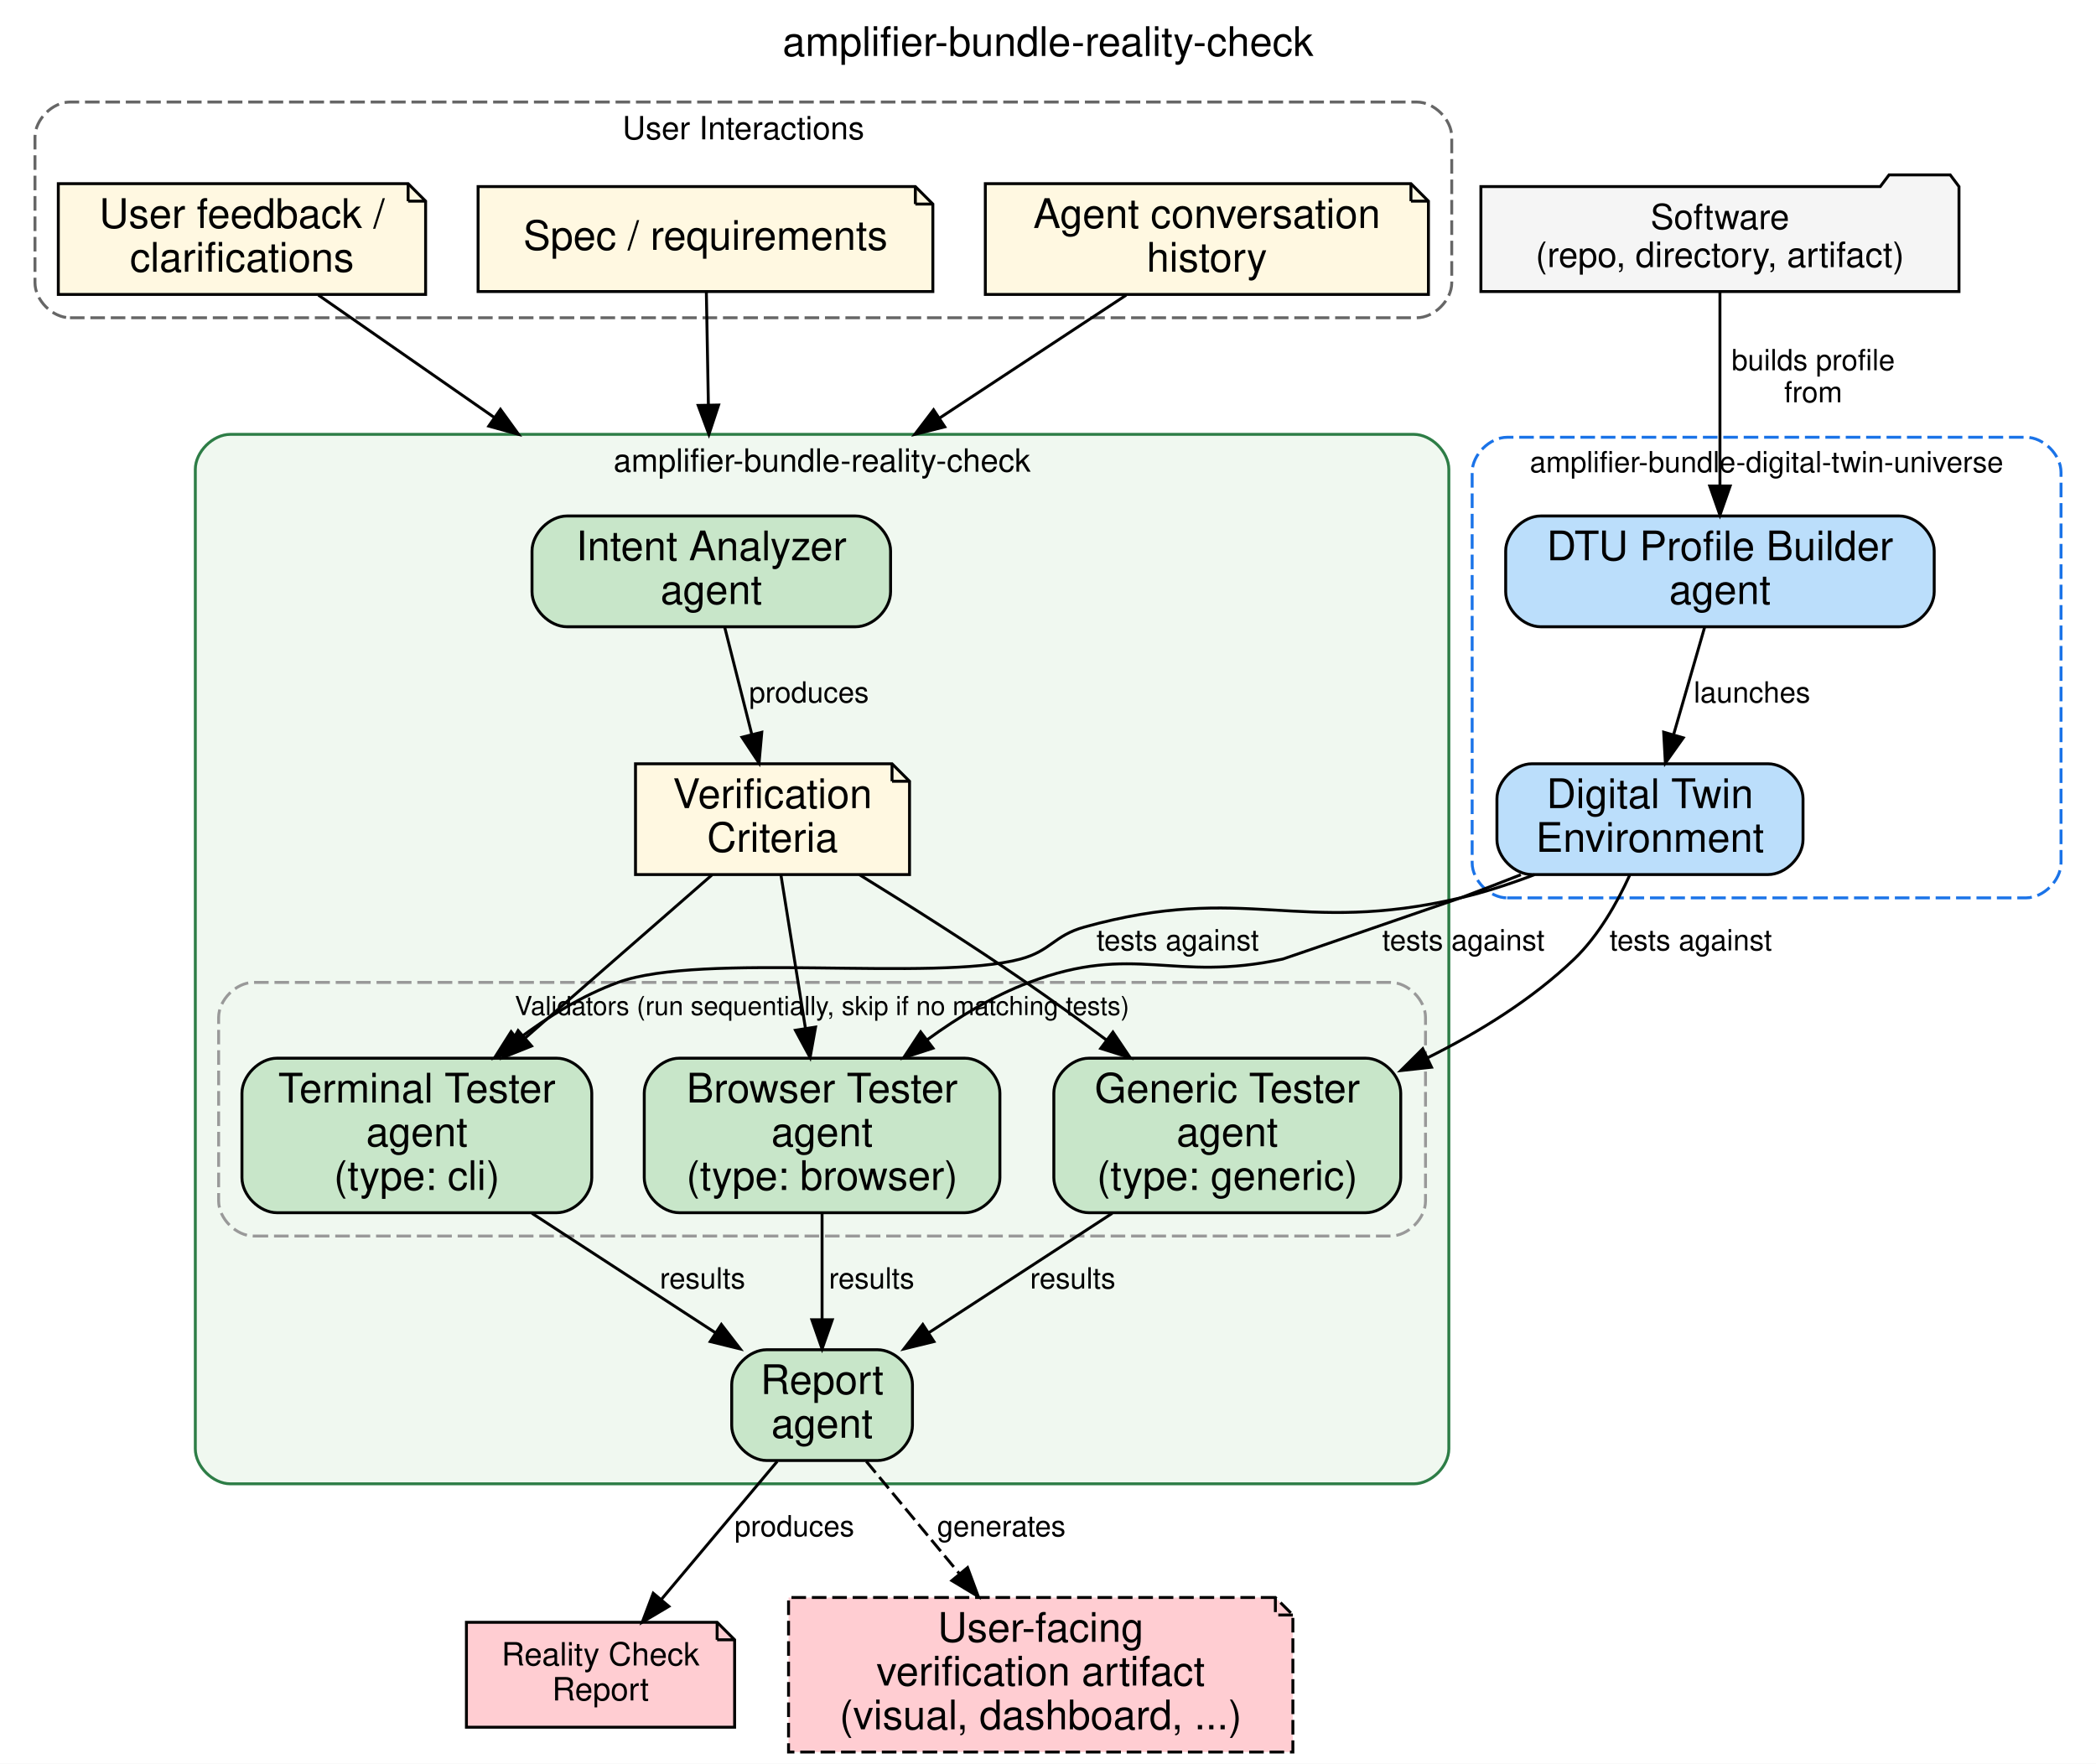
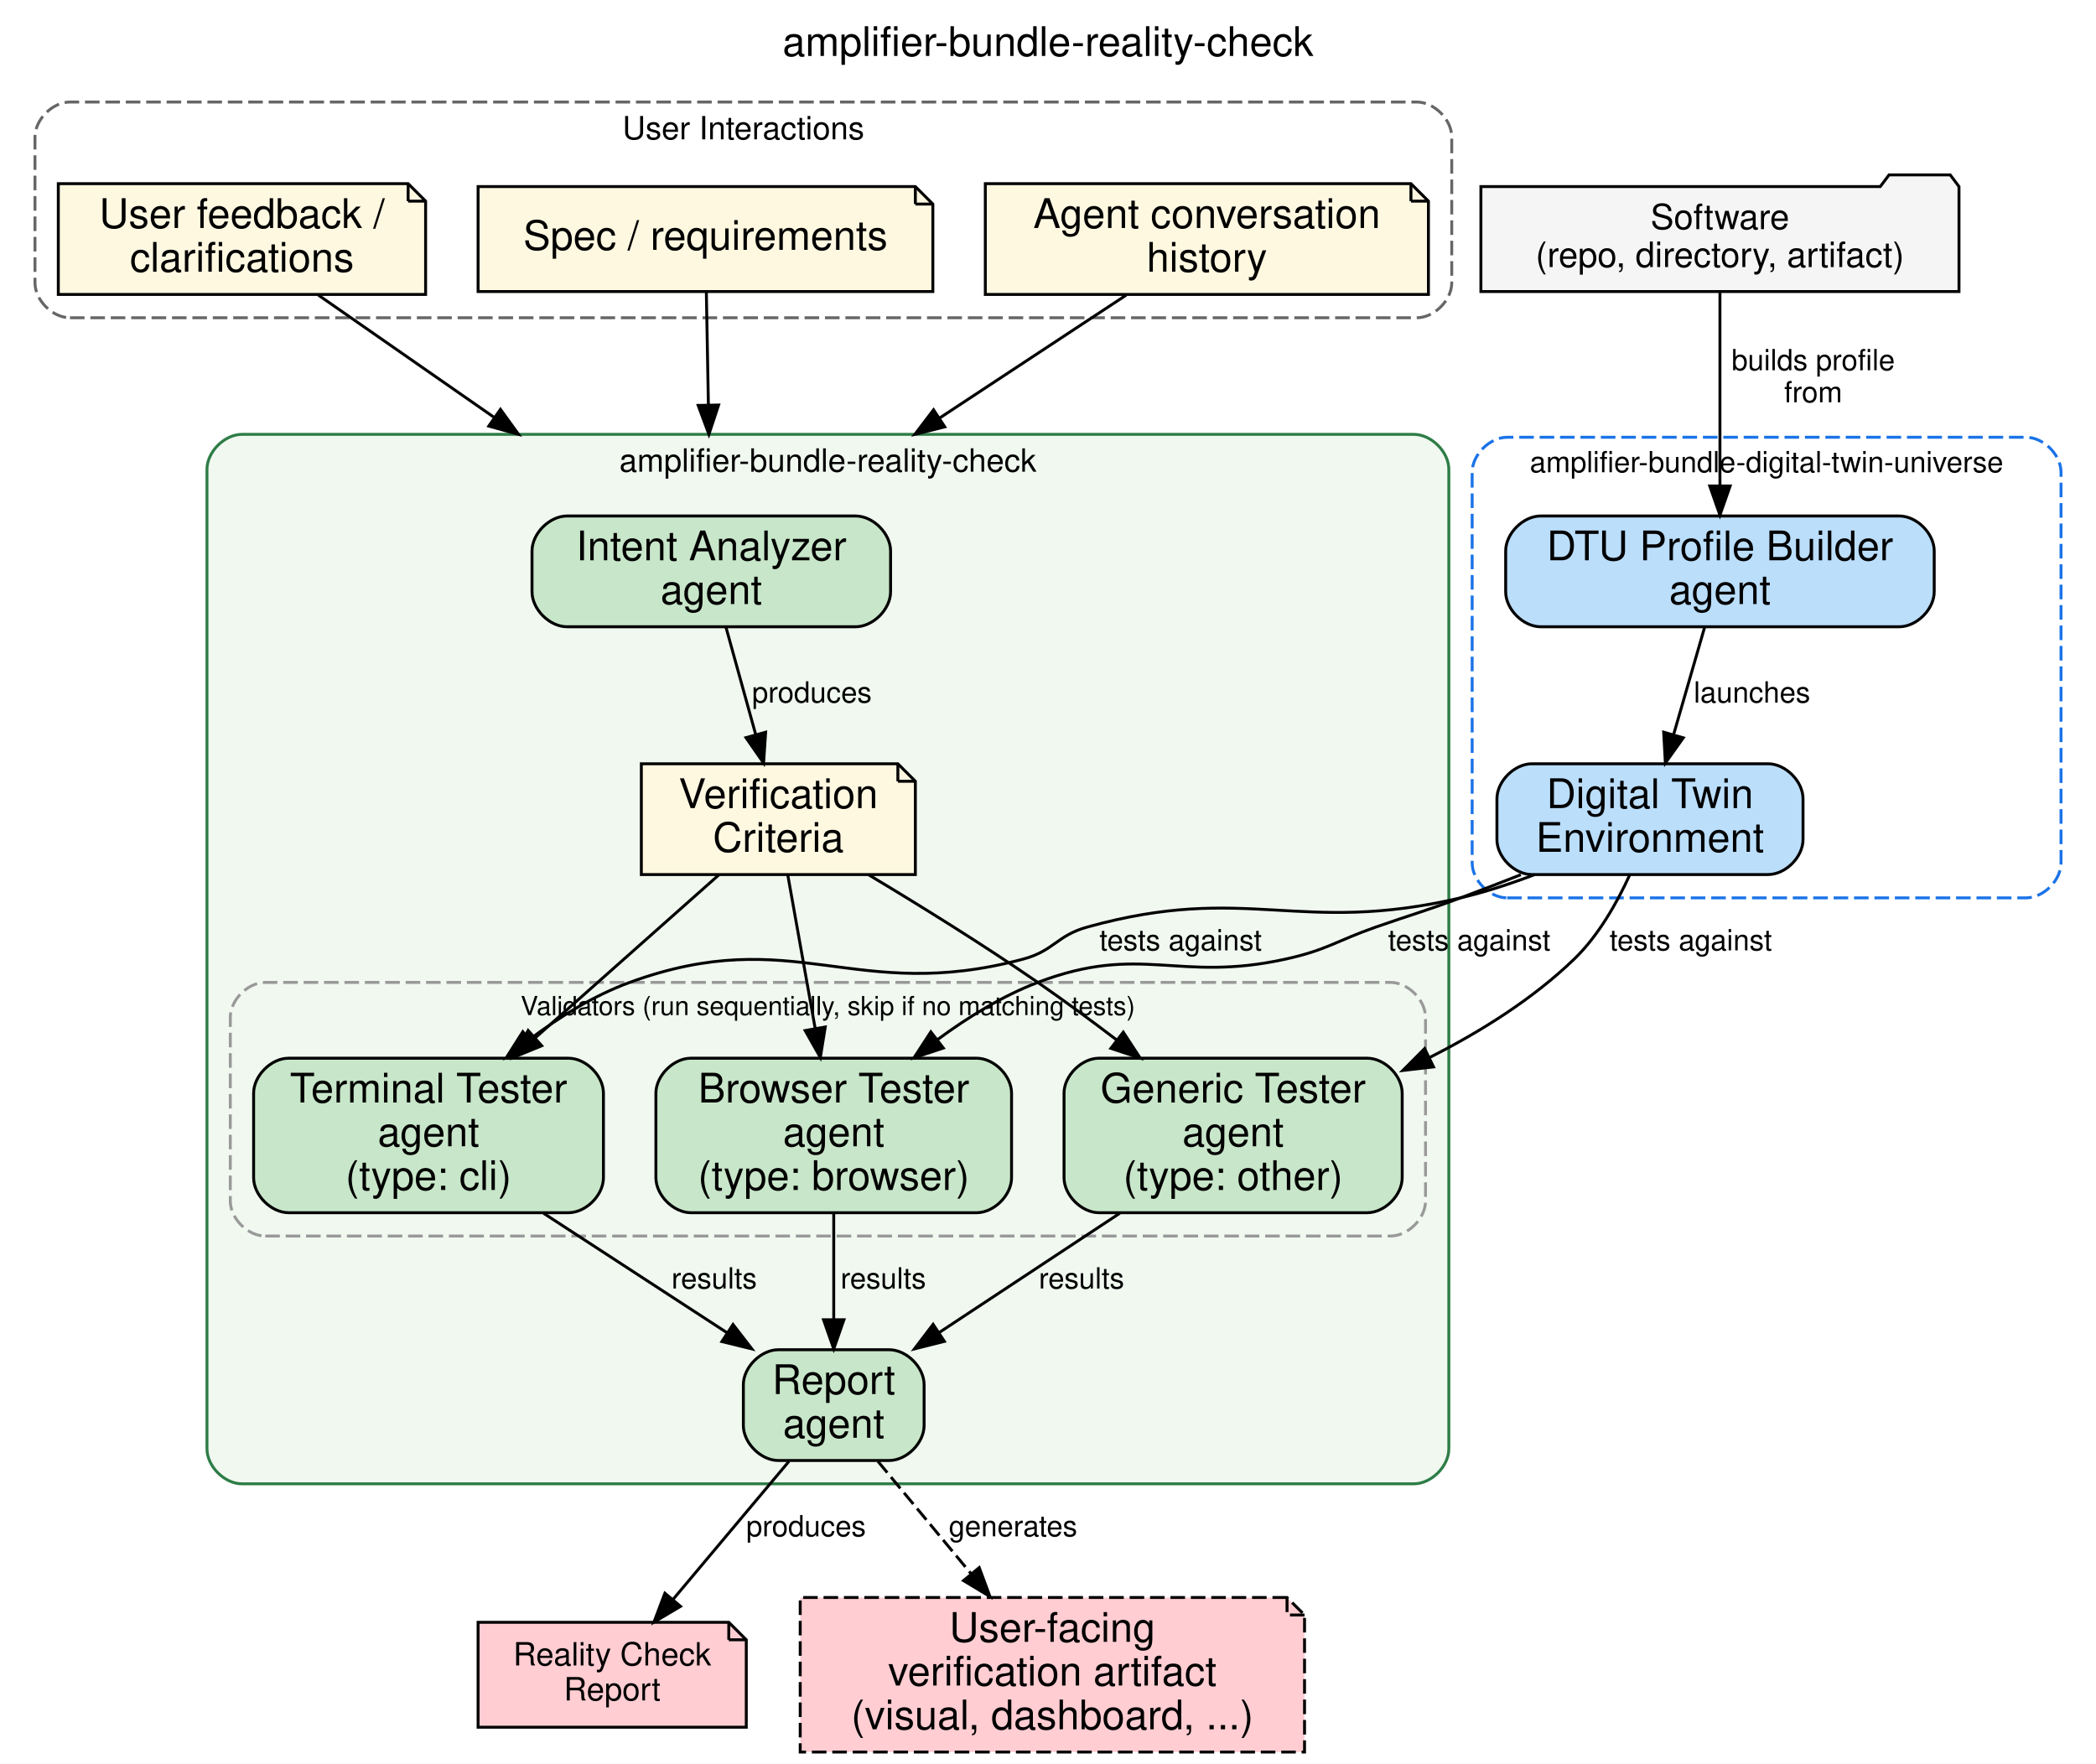
<svg xmlns="http://www.w3.org/2000/svg" width="719pt" height="605pt" viewBox="0.00 0.00 719.00 605.00">
  <g id="graph0" class="graph" transform="scale(1 1) rotate(0) translate(4 601)">
    <polygon fill="white" stroke="transparent" points="-4,4 -4,-601 715,-601 715,4 -4,4" />
    <text text-anchor="middle" x="355.5" y="-581.8" font-family="Helvetica,sans-Serif" font-size="14.00">amplifier-bundle-reality-check</text>
    <g id="clust1" class="cluster">
      <path fill="none" stroke="#666666" stroke-dasharray="5,2" d="M20,-492C20,-492 482,-492 482,-492 488,-492 494,-498 494,-504 494,-504 494,-554 494,-554 494,-560 488,-566 482,-566 482,-566 20,-566 20,-566 14,-566 8,-560 8,-554 8,-554 8,-504 8,-504 8,-498 14,-492 20,-492" />
      <text text-anchor="middle" x="251" y="-553.2" font-family="Helvetica,sans-Serif" font-size="11.00">User Interactions</text>
    </g>
    <g id="clust2" class="cluster">
-       <path fill="#f0f8f0" stroke="#2d7d46" d="M75,-92C75,-92 481,-92 481,-92 487,-92 493,-98 493,-104 493,-104 493,-440 493,-440 493,-446 487,-452 481,-452 481,-452 75,-452 75,-452 69,-452 63,-446 63,-440 63,-440 63,-104 63,-104 63,-98 69,-92 75,-92" />
-       <text text-anchor="middle" x="278" y="-439.2" font-family="Helvetica,sans-Serif" font-size="11.00">amplifier-bundle-reality-check</text>
+       <path fill="#f0f8f0" stroke="#2d7d46" d="M79,-92C79,-92 481,-92 481,-92 487,-92 493,-98 493,-104 493,-104 493,-440 493,-440 493,-446 487,-452 481,-452 481,-452 79,-452 79,-452 73,-452 67,-446 67,-440 67,-440 67,-104 67,-104 67,-98 73,-92 79,-92" />
+       <text text-anchor="middle" x="280" y="-439.2" font-family="Helvetica,sans-Serif" font-size="11.00">amplifier-bundle-reality-check</text>
    </g>
    <g id="clust3" class="cluster">
-       <path fill="none" stroke="#999999" stroke-dasharray="5,2" d="M83,-177C83,-177 473,-177 473,-177 479,-177 485,-183 485,-189 485,-189 485,-252 485,-252 485,-258 479,-264 473,-264 473,-264 83,-264 83,-264 77,-264 71,-258 71,-252 71,-252 71,-189 71,-189 71,-183 77,-177 83,-177" />
-       <text text-anchor="middle" x="278" y="-252.8" font-family="Helvetica,sans-Serif" font-size="9.00">Validators (run sequentially, skip if no matching tests)</text>
+       <path fill="none" stroke="#999999" stroke-dasharray="5,2" d="M87,-177C87,-177 473,-177 473,-177 479,-177 485,-183 485,-189 485,-189 485,-252 485,-252 485,-258 479,-264 473,-264 473,-264 87,-264 87,-264 81,-264 75,-258 75,-252 75,-252 75,-189 75,-189 75,-183 81,-177 87,-177" />
+       <text text-anchor="middle" x="280" y="-252.8" font-family="Helvetica,sans-Serif" font-size="9.00">Validators (run sequentially, skip if no matching tests)</text>
    </g>
    <g id="clust4" class="cluster">
      <path fill="none" stroke="#1a73e8" stroke-dasharray="5,2" d="M513,-293C513,-293 691,-293 691,-293 697,-293 703,-299 703,-305 703,-305 703,-439 703,-439 703,-445 697,-451 691,-451 691,-451 513,-451 513,-451 507,-451 501,-445 501,-439 501,-439 501,-305 501,-305 501,-299 507,-293 513,-293" />
      <text text-anchor="middle" x="602" y="-439" font-family="Helvetica,sans-Serif" font-size="10.00">amplifier-bundle-digital-twin-universe</text>
    </g>
    <g id="node1" class="node">
      <polygon fill="#fff8e1" stroke="black" points="310,-537 160,-537 160,-501 316,-501 316,-531 310,-537" />
      <polyline fill="none" stroke="black" points="310,-537 310,-531 " />
      <polyline fill="none" stroke="black" points="316,-531 310,-531 " />
      <text text-anchor="middle" x="238" y="-515.3" font-family="Helvetica,sans-Serif" font-size="14.00">Spec / requirements</text>
    </g>
    <g id="node5" class="node">
      <path fill="#c8e6c9" stroke="black" d="M289.5,-424C289.5,-424 190.5,-424 190.5,-424 184.5,-424 178.5,-418 178.5,-412 178.5,-412 178.5,-398 178.5,-398 178.5,-392 184.5,-386 190.5,-386 190.5,-386 289.5,-386 289.5,-386 295.5,-386 301.5,-392 301.5,-398 301.5,-398 301.5,-412 301.5,-412 301.5,-418 295.5,-424 289.5,-424" />
      <text text-anchor="middle" x="240" y="-408.8" font-family="Helvetica,sans-Serif" font-size="14.00">Intent Analyzer</text>
      <text text-anchor="middle" x="240" y="-393.8" font-family="Helvetica,sans-Serif" font-size="14.00">agent</text>
    </g>
    <g id="edge3" class="edge">
      <path fill="none" stroke="black" d="M238.3,-500.99C238.49,-490.5 238.74,-476.38 239,-462.24" />
      <polygon fill="black" stroke="black" points="242.5,-462.06 239.18,-452 235.5,-461.93 242.5,-462.06" />
    </g>
    <g id="node2" class="node">
      <polygon fill="#fff8e1" stroke="black" points="480,-538 334,-538 334,-500 486,-500 486,-532 480,-538" />
      <polyline fill="none" stroke="black" points="480,-538 480,-532 " />
      <polyline fill="none" stroke="black" points="486,-532 480,-532 " />
      <text text-anchor="middle" x="410" y="-522.8" font-family="Helvetica,sans-Serif" font-size="14.00">Agent conversation</text>
      <text text-anchor="middle" x="410" y="-507.8" font-family="Helvetica,sans-Serif" font-size="14.00">history</text>
    </g>
    <g id="edge4" class="edge">
      <path fill="none" stroke="black" d="M382.31,-499.76C364.78,-488.21 341.17,-472.66 318.23,-457.54" />
      <polygon fill="black" stroke="black" points="320.09,-454.58 309.82,-452 316.24,-460.42 320.09,-454.58" />
    </g>
    <g id="node3" class="node">
      <polygon fill="#fff8e1" stroke="black" points="136,-538 16,-538 16,-500 142,-500 142,-532 136,-538" />
      <polyline fill="none" stroke="black" points="136,-538 136,-532 " />
      <polyline fill="none" stroke="black" points="142,-532 136,-532 " />
      <text text-anchor="middle" x="79" y="-522.8" font-family="Helvetica,sans-Serif" font-size="14.00">User feedback /</text>
      <text text-anchor="middle" x="79" y="-507.8" font-family="Helvetica,sans-Serif" font-size="14.00">clarifications</text>
    </g>
    <g id="edge5" class="edge">
      <path fill="none" stroke="black" d="M105.23,-499.76C121.75,-488.26 143.99,-472.79 165.63,-457.74" />
      <polygon fill="black" stroke="black" points="167.67,-460.58 173.88,-452 163.67,-454.83 167.67,-460.58" />
    </g>
    <g id="node4" class="node">
      <polygon fill="#f5f5f5" stroke="black" points="668,-537 665,-541 644,-541 641,-537 504,-537 504,-501 668,-501 668,-537" />
      <text text-anchor="middle" x="586" y="-522.4" font-family="Helvetica,sans-Serif" font-size="12.00">Software</text>
      <text text-anchor="middle" x="586" y="-509.4" font-family="Helvetica,sans-Serif" font-size="12.00">(repo, directory, artifact)</text>
    </g>
    <g id="node11" class="node">
      <path fill="#bbdefb" stroke="black" d="M647.5,-424C647.5,-424 524.5,-424 524.5,-424 518.5,-424 512.5,-418 512.5,-412 512.5,-412 512.5,-398 512.5,-398 512.5,-392 518.5,-386 524.5,-386 524.5,-386 647.5,-386 647.5,-386 653.5,-386 659.5,-392 659.5,-398 659.5,-398 659.5,-412 659.5,-412 659.5,-418 653.5,-424 647.5,-424" />
      <text text-anchor="middle" x="586" y="-408.8" font-family="Helvetica,sans-Serif" font-size="14.00">DTU Profile Builder</text>
      <text text-anchor="middle" x="586" y="-393.8" font-family="Helvetica,sans-Serif" font-size="14.00">agent</text>
    </g>
    <g id="edge6" class="edge">
      <path fill="none" stroke="black" d="M586,-500.99C586,-483.38 586,-455.55 586,-434.55" />
      <polygon fill="black" stroke="black" points="589.5,-434.29 586,-424.29 582.5,-434.29 589.5,-434.29" />
      <text text-anchor="middle" x="618" y="-474" font-family="Helvetica,sans-Serif" font-size="10.00">builds profile</text>
      <text text-anchor="middle" x="618" y="-463" font-family="Helvetica,sans-Serif" font-size="10.00">from</text>
    </g>
    <g id="node6" class="node">
-       <polygon fill="#fff8e1" stroke="black" points="302,-339 214,-339 214,-301 308,-301 308,-333 302,-339" />
-       <polyline fill="none" stroke="black" points="302,-339 302,-333 " />
-       <polyline fill="none" stroke="black" points="308,-333 302,-333 " />
-       <text text-anchor="middle" x="261" y="-323.8" font-family="Helvetica,sans-Serif" font-size="14.00">Verification</text>
-       <text text-anchor="middle" x="261" y="-308.8" font-family="Helvetica,sans-Serif" font-size="14.00">Criteria</text>
+       <polygon fill="#fff8e1" stroke="black" points="304,-339 216,-339 216,-301 310,-301 310,-333 304,-339" />
+       <polyline fill="none" stroke="black" points="304,-339 304,-333 " />
+       <polyline fill="none" stroke="black" points="310,-333 304,-333 " />
+       <text text-anchor="middle" x="263" y="-323.8" font-family="Helvetica,sans-Serif" font-size="14.00">Verification</text>
+       <text text-anchor="middle" x="263" y="-308.8" font-family="Helvetica,sans-Serif" font-size="14.00">Criteria</text>
    </g>
    <g id="edge1" class="edge">
-       <path fill="none" stroke="black" d="M244.56,-385.99C247.29,-375.19 250.82,-361.22 253.91,-349" />
-       <polygon fill="black" stroke="black" points="257.32,-349.81 256.38,-339.26 250.53,-348.1 257.32,-349.81" />
-       <text text-anchor="middle" x="273.5" y="-360" font-family="Helvetica,sans-Serif" font-size="10.00">produces</text>
+       <path fill="none" stroke="black" d="M244.99,-385.99C247.98,-375.19 251.85,-361.22 255.24,-349" />
+       <polygon fill="black" stroke="black" points="258.64,-349.83 257.94,-339.26 251.9,-347.96 258.64,-349.83" />
+       <text text-anchor="middle" x="274.5" y="-360" font-family="Helvetica,sans-Serif" font-size="10.00">produces</text>
    </g>
    <g id="node7" class="node">
-       <path fill="#c8e6c9" stroke="black" d="M187,-238C187,-238 91,-238 91,-238 85,-238 79,-232 79,-226 79,-226 79,-197 79,-197 79,-191 85,-185 91,-185 91,-185 187,-185 187,-185 193,-185 199,-191 199,-197 199,-197 199,-226 199,-226 199,-232 193,-238 187,-238" />
-       <text text-anchor="middle" x="139" y="-222.8" font-family="Helvetica,sans-Serif" font-size="14.00">Terminal Tester</text>
-       <text text-anchor="middle" x="139" y="-207.8" font-family="Helvetica,sans-Serif" font-size="14.00">agent</text>
-       <text text-anchor="middle" x="139" y="-192.8" font-family="Helvetica,sans-Serif" font-size="14.00">(type: cli)</text>
+       <path fill="#c8e6c9" stroke="black" d="M191,-238C191,-238 95,-238 95,-238 89,-238 83,-232 83,-226 83,-226 83,-197 83,-197 83,-191 89,-185 95,-185 95,-185 191,-185 191,-185 197,-185 203,-191 203,-197 203,-197 203,-226 203,-226 203,-232 197,-238 191,-238" />
+       <text text-anchor="middle" x="143" y="-222.8" font-family="Helvetica,sans-Serif" font-size="14.00">Terminal Tester</text>
+       <text text-anchor="middle" x="143" y="-207.8" font-family="Helvetica,sans-Serif" font-size="14.00">agent</text>
+       <text text-anchor="middle" x="143" y="-192.8" font-family="Helvetica,sans-Serif" font-size="14.00">(type: cli)</text>
    </g>
    <g id="edge7" class="edge">
-       <path fill="none" stroke="black" d="M240.3,-300.93C222.75,-285.61 197.12,-263.24 176.04,-244.83" />
-       <polygon fill="black" stroke="black" points="178.34,-242.19 168.5,-238.25 173.73,-247.47 178.34,-242.19" />
+       <path fill="none" stroke="black" d="M242.64,-300.93C225.45,-285.67 200.39,-263.43 179.71,-245.08" />
+       <polygon fill="black" stroke="black" points="181.82,-242.27 172.02,-238.25 177.17,-247.51 181.82,-242.27" />
    </g>
    <g id="node8" class="node">
-       <path fill="#c8e6c9" stroke="black" d="M327,-238C327,-238 229,-238 229,-238 223,-238 217,-232 217,-226 217,-226 217,-197 217,-197 217,-191 223,-185 229,-185 229,-185 327,-185 327,-185 333,-185 339,-191 339,-197 339,-197 339,-226 339,-226 339,-232 333,-238 327,-238" />
-       <text text-anchor="middle" x="278" y="-222.8" font-family="Helvetica,sans-Serif" font-size="14.00">Browser Tester</text>
-       <text text-anchor="middle" x="278" y="-207.8" font-family="Helvetica,sans-Serif" font-size="14.00">agent</text>
-       <text text-anchor="middle" x="278" y="-192.8" font-family="Helvetica,sans-Serif" font-size="14.00">(type: browser)</text>
+       <path fill="#c8e6c9" stroke="black" d="M331,-238C331,-238 233,-238 233,-238 227,-238 221,-232 221,-226 221,-226 221,-197 221,-197 221,-191 227,-185 233,-185 233,-185 331,-185 331,-185 337,-185 343,-191 343,-197 343,-197 343,-226 343,-226 343,-232 337,-238 331,-238" />
+       <text text-anchor="middle" x="282" y="-222.8" font-family="Helvetica,sans-Serif" font-size="14.00">Browser Tester</text>
+       <text text-anchor="middle" x="282" y="-207.8" font-family="Helvetica,sans-Serif" font-size="14.00">agent</text>
+       <text text-anchor="middle" x="282" y="-192.8" font-family="Helvetica,sans-Serif" font-size="14.00">(type: browser)</text>
    </g>
    <g id="edge8" class="edge">
-       <path fill="none" stroke="black" d="M263.88,-300.93C266.18,-286.55 269.47,-265.96 272.29,-248.27" />
-       <polygon fill="black" stroke="black" points="275.77,-248.68 273.89,-238.25 268.86,-247.58 275.77,-248.68" />
+       <path fill="none" stroke="black" d="M266.22,-300.93C268.79,-286.55 272.46,-265.96 275.62,-248.27" />
+       <polygon fill="black" stroke="black" points="279.09,-248.71 277.41,-238.25 272.2,-247.48 279.09,-248.71" />
    </g>
    <g id="node9" class="node">
-       <path fill="#c8e6c9" stroke="black" d="M464.5,-238C464.5,-238 369.5,-238 369.5,-238 363.5,-238 357.5,-232 357.5,-226 357.5,-226 357.5,-197 357.5,-197 357.5,-191 363.5,-185 369.5,-185 369.5,-185 464.5,-185 464.5,-185 470.5,-185 476.5,-191 476.5,-197 476.5,-197 476.5,-226 476.5,-226 476.5,-232 470.5,-238 464.5,-238" />
-       <text text-anchor="middle" x="417" y="-222.8" font-family="Helvetica,sans-Serif" font-size="14.00">Generic Tester</text>
-       <text text-anchor="middle" x="417" y="-207.8" font-family="Helvetica,sans-Serif" font-size="14.00">agent</text>
-       <text text-anchor="middle" x="417" y="-192.8" font-family="Helvetica,sans-Serif" font-size="14.00">(type: generic)</text>
+       <path fill="#c8e6c9" stroke="black" d="M465,-238C465,-238 373,-238 373,-238 367,-238 361,-232 361,-226 361,-226 361,-197 361,-197 361,-191 367,-185 373,-185 373,-185 465,-185 465,-185 471,-185 477,-191 477,-197 477,-197 477,-226 477,-226 477,-232 471,-238 465,-238" />
+       <text text-anchor="middle" x="419" y="-222.8" font-family="Helvetica,sans-Serif" font-size="14.00">Generic Tester</text>
+       <text text-anchor="middle" x="419" y="-207.8" font-family="Helvetica,sans-Serif" font-size="14.00">agent</text>
+       <text text-anchor="middle" x="419" y="-192.8" font-family="Helvetica,sans-Serif" font-size="14.00">(type: other)</text>
    </g>
    <g id="edge9" class="edge">
-       <path fill="none" stroke="black" d="M290.77,-300.97C307.74,-290.5 329.3,-276.86 348,-264 357.05,-257.77 366.59,-250.88 375.6,-244.21" />
-       <polygon fill="black" stroke="black" points="377.77,-246.96 383.69,-238.18 373.58,-241.35 377.77,-246.96" />
+       <path fill="none" stroke="black" d="M293.97,-300.92C311.31,-290.53 333.17,-277.01 352,-264 360.87,-257.87 370.18,-251.02 378.93,-244.36" />
+       <polygon fill="black" stroke="black" points="381.32,-246.93 387.12,-238.06 377.06,-241.38 381.32,-246.93" />
    </g>
    <g id="node10" class="node">
-       <path fill="#c8e6c9" stroke="black" d="M297,-138C297,-138 259,-138 259,-138 253,-138 247,-132 247,-126 247,-126 247,-112 247,-112 247,-106 253,-100 259,-100 259,-100 297,-100 297,-100 303,-100 309,-106 309,-112 309,-112 309,-126 309,-126 309,-132 303,-138 297,-138" />
-       <text text-anchor="middle" x="278" y="-122.8" font-family="Helvetica,sans-Serif" font-size="14.00">Report</text>
-       <text text-anchor="middle" x="278" y="-107.8" font-family="Helvetica,sans-Serif" font-size="14.00">agent</text>
+       <path fill="#c8e6c9" stroke="black" d="M301,-138C301,-138 263,-138 263,-138 257,-138 251,-132 251,-126 251,-126 251,-112 251,-112 251,-106 257,-100 263,-100 263,-100 301,-100 301,-100 307,-100 313,-106 313,-112 313,-112 313,-126 313,-126 313,-132 307,-138 301,-138" />
+       <text text-anchor="middle" x="282" y="-122.8" font-family="Helvetica,sans-Serif" font-size="14.00">Report</text>
+       <text text-anchor="middle" x="282" y="-107.8" font-family="Helvetica,sans-Serif" font-size="14.00">agent</text>
    </g>
    <g id="edge13" class="edge">
-       <path fill="none" stroke="black" d="M178.46,-184.81C198.23,-171.94 222.01,-156.45 241.37,-143.85" />
-       <polygon fill="black" stroke="black" points="243.45,-146.67 249.92,-138.28 239.63,-140.8 243.45,-146.67" />
-       <text text-anchor="middle" x="237" y="-159" font-family="Helvetica,sans-Serif" font-size="10.00">results</text>
+       <path fill="none" stroke="black" d="M182.46,-184.81C202.23,-171.94 226.01,-156.45 245.37,-143.85" />
+       <polygon fill="black" stroke="black" points="247.45,-146.67 253.92,-138.28 243.63,-140.8 247.45,-146.67" />
+       <text text-anchor="middle" x="241" y="-159" font-family="Helvetica,sans-Serif" font-size="10.00">results</text>
    </g>
    <g id="edge14" class="edge">
-       <path fill="none" stroke="black" d="M278,-184.81C278,-173.45 278,-160.05 278,-148.39" />
-       <polygon fill="black" stroke="black" points="281.5,-148.28 278,-138.28 274.5,-148.28 281.5,-148.28" />
-       <text text-anchor="middle" x="295" y="-159" font-family="Helvetica,sans-Serif" font-size="10.00">results</text>
+       <path fill="none" stroke="black" d="M282,-184.81C282,-173.45 282,-160.05 282,-148.39" />
+       <polygon fill="black" stroke="black" points="285.5,-148.28 282,-138.28 278.5,-148.28 285.5,-148.28" />
+       <text text-anchor="middle" x="299" y="-159" font-family="Helvetica,sans-Serif" font-size="10.00">results</text>
    </g>
    <g id="edge15" class="edge">
-       <path fill="none" stroke="black" d="M377.54,-184.81C357.77,-171.94 333.99,-156.45 314.63,-143.85" />
-       <polygon fill="black" stroke="black" points="316.37,-140.8 306.08,-138.28 312.55,-146.67 316.37,-140.8" />
-       <text text-anchor="middle" x="364" y="-159" font-family="Helvetica,sans-Serif" font-size="10.00">results</text>
+       <path fill="none" stroke="black" d="M380.11,-184.81C360.62,-171.94 337.19,-156.45 318.1,-143.85" />
+       <polygon fill="black" stroke="black" points="319.95,-140.87 309.67,-138.28 316.09,-146.71 319.95,-140.87" />
+       <text text-anchor="middle" x="367" y="-159" font-family="Helvetica,sans-Serif" font-size="10.00">results</text>
    </g>
    <g id="node13" class="node">
-       <polygon fill="#ffcdd2" stroke="black" points="242,-44.5 156,-44.5 156,-8.5 248,-8.5 248,-38.5 242,-44.5" />
-       <polyline fill="none" stroke="black" points="242,-44.5 242,-38.5 " />
-       <polyline fill="none" stroke="black" points="248,-38.5 242,-38.5 " />
-       <text text-anchor="middle" x="202" y="-29.7" font-family="Helvetica,sans-Serif" font-size="11.00">Reality Check</text>
-       <text text-anchor="middle" x="202" y="-17.7" font-family="Helvetica,sans-Serif" font-size="11.00">Report</text>
+       <polygon fill="#ffcdd2" stroke="black" points="246,-44.5 160,-44.5 160,-8.5 252,-8.5 252,-38.5 246,-44.5" />
+       <polyline fill="none" stroke="black" points="246,-44.5 246,-38.5 " />
+       <polyline fill="none" stroke="black" points="252,-38.5 246,-38.5 " />
+       <text text-anchor="middle" x="206" y="-29.7" font-family="Helvetica,sans-Serif" font-size="11.00">Reality Check</text>
+       <text text-anchor="middle" x="206" y="-17.7" font-family="Helvetica,sans-Serif" font-size="11.00">Report</text>
    </g>
    <g id="edge16" class="edge">
-       <path fill="none" stroke="black" d="M262.62,-99.69C251.2,-86.09 235.5,-67.39 222.94,-52.43" />
-       <polygon fill="black" stroke="black" points="225.44,-49.97 216.33,-44.56 220.08,-54.47 225.44,-49.97" />
-       <text text-anchor="middle" x="268.5" y="-74" font-family="Helvetica,sans-Serif" font-size="10.00">produces</text>
+       <path fill="none" stroke="black" d="M266.62,-99.69C255.2,-86.09 239.5,-67.39 226.94,-52.43" />
+       <polygon fill="black" stroke="black" points="229.44,-49.97 220.33,-44.56 224.08,-54.47 229.44,-49.97" />
+       <text text-anchor="middle" x="272.5" y="-74" font-family="Helvetica,sans-Serif" font-size="10.00">produces</text>
    </g>
    <g id="node14" class="node">
-       <polygon fill="#ffcdd2" stroke="black" stroke-dasharray="5,2" points="433.5,-53 266.5,-53 266.5,0 439.5,0 439.5,-47 433.5,-53" />
-       <polyline fill="none" stroke="black" stroke-dasharray="5,2" points="433.5,-53 433.5,-47 " />
-       <polyline fill="none" stroke="black" stroke-dasharray="5,2" points="439.5,-47 433.5,-47 " />
-       <text text-anchor="middle" x="353" y="-37.8" font-family="Helvetica,sans-Serif" font-size="14.00">User-facing</text>
-       <text text-anchor="middle" x="353" y="-22.8" font-family="Helvetica,sans-Serif" font-size="14.00">verification artifact</text>
-       <text text-anchor="middle" x="353" y="-7.8" font-family="Helvetica,sans-Serif" font-size="14.00">(visual, dashboard, ...)</text>
+       <polygon fill="#ffcdd2" stroke="black" stroke-dasharray="5,2" points="437.5,-53 270.5,-53 270.5,0 443.5,0 443.5,-47 437.5,-53" />
+       <polyline fill="none" stroke="black" stroke-dasharray="5,2" points="437.5,-53 437.5,-47 " />
+       <polyline fill="none" stroke="black" stroke-dasharray="5,2" points="443.5,-47 437.5,-47 " />
+       <text text-anchor="middle" x="357" y="-37.8" font-family="Helvetica,sans-Serif" font-size="14.00">User-facing</text>
+       <text text-anchor="middle" x="357" y="-22.8" font-family="Helvetica,sans-Serif" font-size="14.00">verification artifact</text>
+       <text text-anchor="middle" x="357" y="-7.8" font-family="Helvetica,sans-Serif" font-size="14.00">(visual, dashboard, ...)</text>
    </g>
    <g id="edge17" class="edge">
-       <path fill="none" stroke="black" stroke-dasharray="5,2" d="M293.18,-99.69C302.32,-88.65 314.25,-74.26 325.05,-61.23" />
-       <polygon fill="black" stroke="black" points="327.91,-63.26 331.59,-53.33 322.52,-58.8 327.91,-63.26" />
-       <text text-anchor="middle" x="339.5" y="-74" font-family="Helvetica,sans-Serif" font-size="10.00">generates</text>
+       <path fill="none" stroke="black" stroke-dasharray="5,2" d="M297.18,-99.69C306.32,-88.65 318.25,-74.26 329.05,-61.23" />
+       <polygon fill="black" stroke="black" points="331.91,-63.26 335.59,-53.33 326.52,-58.8 331.91,-63.26" />
+       <text text-anchor="middle" x="343.5" y="-74" font-family="Helvetica,sans-Serif" font-size="10.00">generates</text>
    </g>
    <g id="node12" class="node">
      <path fill="#bbdefb" stroke="black" d="M602.5,-339C602.5,-339 521.5,-339 521.5,-339 515.5,-339 509.5,-333 509.5,-327 509.5,-327 509.5,-313 509.5,-313 509.5,-307 515.5,-301 521.5,-301 521.5,-301 602.5,-301 602.5,-301 608.5,-301 614.5,-307 614.5,-313 614.5,-313 614.5,-327 614.5,-327 614.5,-333 608.5,-339 602.5,-339" />
      <text text-anchor="middle" x="562" y="-323.8" font-family="Helvetica,sans-Serif" font-size="14.00">Digital Twin</text>
      <text text-anchor="middle" x="562" y="-308.8" font-family="Helvetica,sans-Serif" font-size="14.00">Environment</text>
    </g>
    <g id="edge2" class="edge">
      <path fill="none" stroke="black" d="M580.79,-385.99C577.67,-375.19 573.63,-361.22 570.1,-349" />
      <polygon fill="black" stroke="black" points="573.42,-347.9 567.28,-339.26 566.7,-349.84 573.42,-347.9" />
      <text text-anchor="middle" x="597" y="-360" font-family="Helvetica,sans-Serif" font-size="10.00">launches</text>
    </g>
    <g id="edge10" class="edge">
-       <path fill="none" stroke="black" d="M522.39,-300.96C514.15,-297.83 505.4,-294.96 497,-293 441,-279.95 423.41,-298.37 368,-283 357.47,-280.08 356.56,-274.82 346,-272 316.32,-264.08 236.86,-274.52 208,-264 195.81,-259.56 183.95,-252.21 173.61,-244.43" />
-       <polygon fill="black" stroke="black" points="175.67,-241.6 165.66,-238.15 171.33,-247.1 175.67,-241.6" />
-       <text text-anchor="middle" x="400" y="-275" font-family="Helvetica,sans-Serif" font-size="10.00">tests against</text>
+       <path fill="none" stroke="black" d="M522.39,-300.96C514.15,-297.83 505.4,-294.96 497,-293 441.43,-280.03 423.98,-298.26 369,-283 358.47,-280.08 357.56,-274.83 347,-272 288.94,-256.47 268.46,-284.62 212,-264 199.81,-259.55 187.96,-252.2 177.61,-244.42" />
+       <polygon fill="black" stroke="black" points="179.68,-241.59 169.66,-238.14 175.34,-247.09 179.68,-241.59" />
+       <text text-anchor="middle" x="401" y="-275" font-family="Helvetica,sans-Serif" font-size="10.00">tests against</text>
    </g>
    <g id="edge11" class="edge">
-       <path fill="none" stroke="black" d="M517.71,-300.95C510.8,-298.23 503.72,-295.5 497,-293 496.58,-292.84 436.44,-272.09 436,-272 398.04,-263.84 385.35,-277.66 349,-264 336.74,-259.39 324.7,-252.07 314.13,-244.37" />
-       <polygon fill="black" stroke="black" points="316.05,-241.44 305.98,-238.16 311.81,-247.01 316.05,-241.44" />
-       <text text-anchor="middle" x="498" y="-275" font-family="Helvetica,sans-Serif" font-size="10.00">tests against</text>
+       <path fill="none" stroke="black" d="M517.71,-300.95C510.8,-298.23 503.72,-295.5 497,-293 484.22,-288.24 480.87,-287.5 468,-283 454.2,-278.17 451.28,-275.15 437,-272 399.95,-263.82 387.46,-277.51 352,-264 339.87,-259.38 327.99,-252.05 317.57,-244.35" />
+       <polygon fill="black" stroke="black" points="319.59,-241.49 309.53,-238.15 315.31,-247.03 319.59,-241.49" />
+       <text text-anchor="middle" x="500" y="-275" font-family="Helvetica,sans-Serif" font-size="10.00">tests against</text>
    </g>
    <g id="edge12" class="edge">
-       <path fill="none" stroke="black" d="M555.05,-300.78C550.71,-291.28 544.34,-280 536,-272 521.66,-258.25 503.53,-247.02 485.76,-238.17" />
-       <polygon fill="black" stroke="black" points="487.06,-234.91 476.53,-233.76 484.05,-241.23 487.06,-234.91" />
+       <path fill="none" stroke="black" d="M555.02,-300.81C550.68,-291.31 544.32,-280.03 536,-272 521.83,-258.32 503.89,-247.09 486.35,-238.22" />
+       <polygon fill="black" stroke="black" points="487.75,-235.01 477.23,-233.8 484.7,-241.31 487.75,-235.01" />
      <text text-anchor="middle" x="576" y="-275" font-family="Helvetica,sans-Serif" font-size="10.00">tests against</text>
    </g>
  </g>
</svg>
